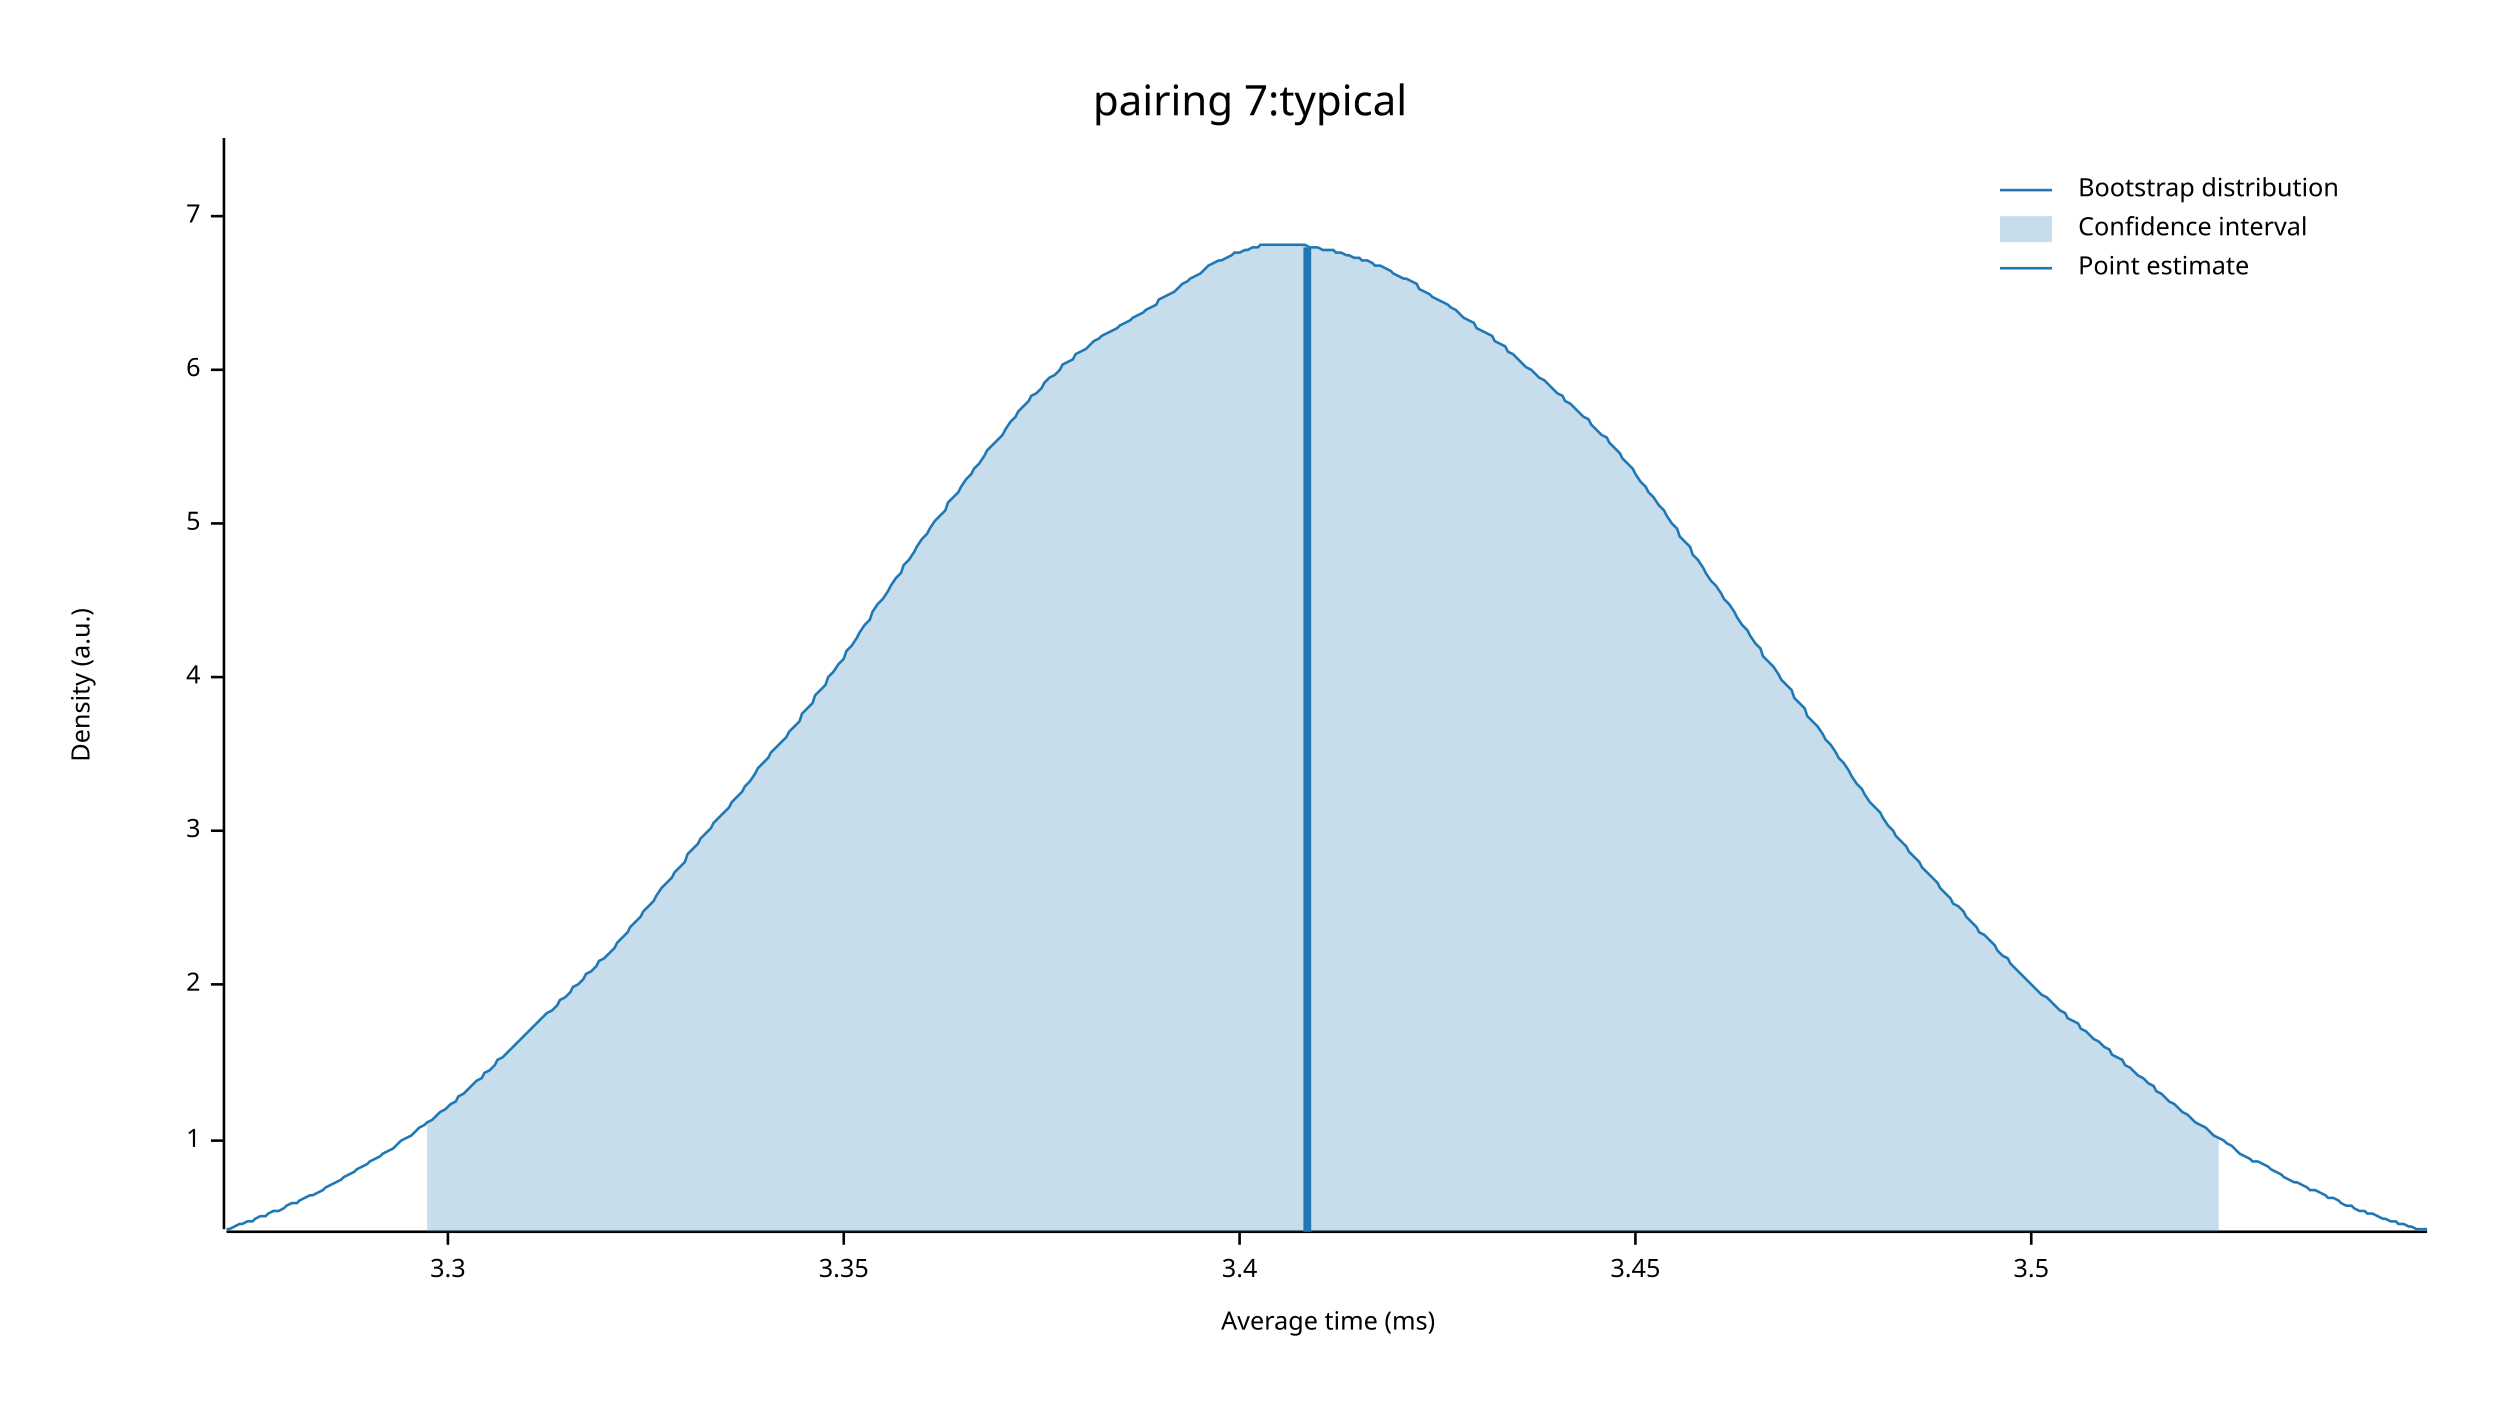
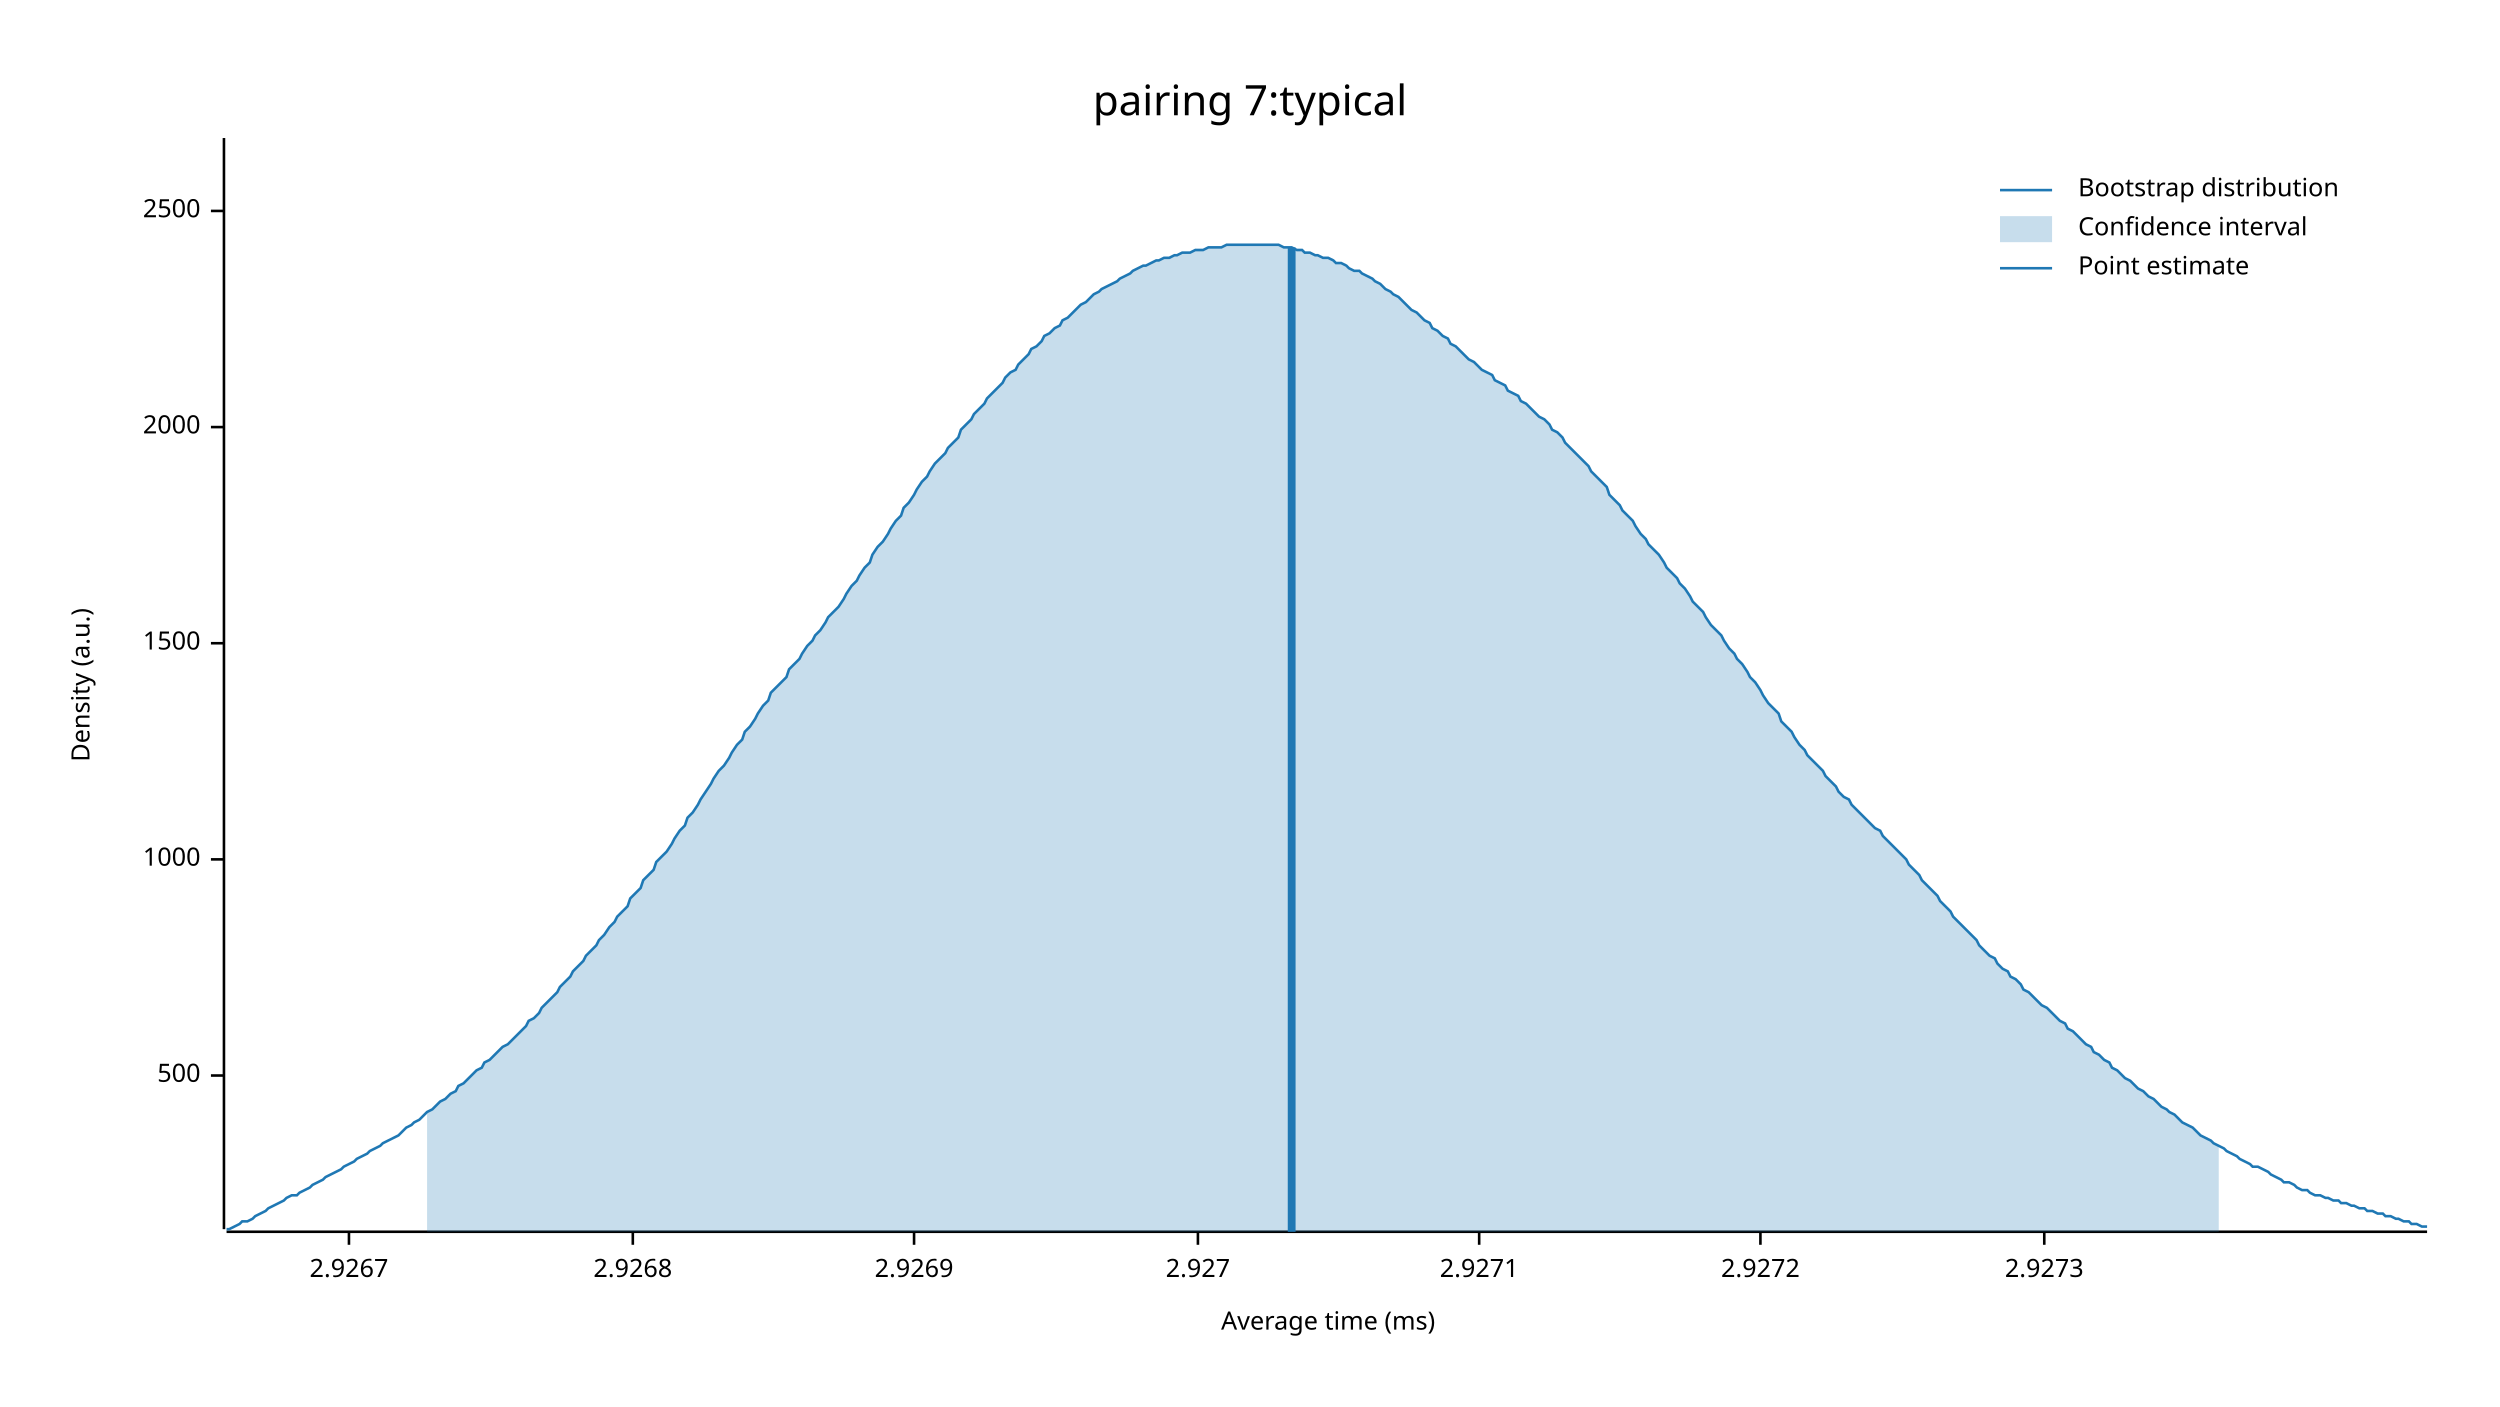
<svg xmlns="http://www.w3.org/2000/svg" width="960" height="540" viewBox="0 0 960 540">
  <text x="480" y="32" dy="0.76em" text-anchor="middle" font-family="sans-serif" font-size="16.129" opacity="1" fill="#000000">
pairing 7:typical
</text>
  <text x="27" y="263" dy="0.76em" text-anchor="middle" font-family="sans-serif" font-size="9.677" opacity="1" fill="#000000" transform="rotate(270, 27, 263)">
Density (a.u.)
</text>
  <text x="510" y="513" dy="-0.5ex" text-anchor="middle" font-family="sans-serif" font-size="9.677" opacity="1" fill="#000000">
Average time (ms)
</text>
  <polyline fill="none" opacity="1" stroke="#000000" stroke-width="1" points="86,53 86,472 " />
-   <text x="77" y="438" dy="0.5ex" text-anchor="end" font-family="sans-serif" font-size="9.677" opacity="1" fill="#000000">
- 1
+   <text x="77" y="413" dy="0.5ex" text-anchor="end" font-family="sans-serif" font-size="9.677" opacity="1" fill="#000000">
+ 500
</text>
-   <polyline fill="none" opacity="1" stroke="#000000" stroke-width="1" points="81,438 86,438 " />
-   <text x="77" y="378" dy="0.5ex" text-anchor="end" font-family="sans-serif" font-size="9.677" opacity="1" fill="#000000">
- 2
+   <polyline fill="none" opacity="1" stroke="#000000" stroke-width="1" points="81,413 86,413 " />
+   <text x="77" y="330" dy="0.5ex" text-anchor="end" font-family="sans-serif" font-size="9.677" opacity="1" fill="#000000">
+ 1000
</text>
-   <polyline fill="none" opacity="1" stroke="#000000" stroke-width="1" points="81,378 86,378 " />
-   <text x="77" y="319" dy="0.5ex" text-anchor="end" font-family="sans-serif" font-size="9.677" opacity="1" fill="#000000">
- 3
+   <polyline fill="none" opacity="1" stroke="#000000" stroke-width="1" points="81,330 86,330 " />
+   <text x="77" y="247" dy="0.5ex" text-anchor="end" font-family="sans-serif" font-size="9.677" opacity="1" fill="#000000">
+ 1500
</text>
-   <polyline fill="none" opacity="1" stroke="#000000" stroke-width="1" points="81,319 86,319 " />
-   <text x="77" y="260" dy="0.5ex" text-anchor="end" font-family="sans-serif" font-size="9.677" opacity="1" fill="#000000">
- 4
+   <polyline fill="none" opacity="1" stroke="#000000" stroke-width="1" points="81,247 86,247 " />
+   <text x="77" y="164" dy="0.5ex" text-anchor="end" font-family="sans-serif" font-size="9.677" opacity="1" fill="#000000">
+ 2000
</text>
-   <polyline fill="none" opacity="1" stroke="#000000" stroke-width="1" points="81,260 86,260 " />
-   <text x="77" y="201" dy="0.5ex" text-anchor="end" font-family="sans-serif" font-size="9.677" opacity="1" fill="#000000">
- 5
+   <polyline fill="none" opacity="1" stroke="#000000" stroke-width="1" points="81,164 86,164 " />
+   <text x="77" y="81" dy="0.5ex" text-anchor="end" font-family="sans-serif" font-size="9.677" opacity="1" fill="#000000">
+ 2500
</text>
-   <polyline fill="none" opacity="1" stroke="#000000" stroke-width="1" points="81,201 86,201 " />
-   <text x="77" y="142" dy="0.5ex" text-anchor="end" font-family="sans-serif" font-size="9.677" opacity="1" fill="#000000">
- 6
+   <polyline fill="none" opacity="1" stroke="#000000" stroke-width="1" points="81,81 86,81 " />
+   <polyline fill="none" opacity="1" stroke="#000000" stroke-width="1" points="87,473 932,473 " />
+   <text x="134" y="483" dy="0.76em" text-anchor="middle" font-family="sans-serif" font-size="9.677" opacity="1" fill="#000000">
+ 2.9267
</text>
-   <polyline fill="none" opacity="1" stroke="#000000" stroke-width="1" points="81,142 86,142 " />
-   <text x="77" y="83" dy="0.5ex" text-anchor="end" font-family="sans-serif" font-size="9.677" opacity="1" fill="#000000">
- 7
+   <polyline fill="none" opacity="1" stroke="#000000" stroke-width="1" points="134,473 134,478 " />
+   <text x="243" y="483" dy="0.76em" text-anchor="middle" font-family="sans-serif" font-size="9.677" opacity="1" fill="#000000">
+ 2.9268
</text>
-   <polyline fill="none" opacity="1" stroke="#000000" stroke-width="1" points="81,83 86,83 " />
-   <polyline fill="none" opacity="1" stroke="#000000" stroke-width="1" points="87,473 932,473 " />
-   <text x="172" y="483" dy="0.76em" text-anchor="middle" font-family="sans-serif" font-size="9.677" opacity="1" fill="#000000">
- 3.3
+   <polyline fill="none" opacity="1" stroke="#000000" stroke-width="1" points="243,473 243,478 " />
+   <text x="351" y="483" dy="0.76em" text-anchor="middle" font-family="sans-serif" font-size="9.677" opacity="1" fill="#000000">
+ 2.9269
</text>
-   <polyline fill="none" opacity="1" stroke="#000000" stroke-width="1" points="172,473 172,478 " />
-   <text x="324" y="483" dy="0.76em" text-anchor="middle" font-family="sans-serif" font-size="9.677" opacity="1" fill="#000000">
- 3.35
+   <polyline fill="none" opacity="1" stroke="#000000" stroke-width="1" points="351,473 351,478 " />
+   <text x="460" y="483" dy="0.76em" text-anchor="middle" font-family="sans-serif" font-size="9.677" opacity="1" fill="#000000">
+ 2.927
</text>
-   <polyline fill="none" opacity="1" stroke="#000000" stroke-width="1" points="324,473 324,478 " />
-   <text x="476" y="483" dy="0.76em" text-anchor="middle" font-family="sans-serif" font-size="9.677" opacity="1" fill="#000000">
- 3.4
+   <polyline fill="none" opacity="1" stroke="#000000" stroke-width="1" points="460,473 460,478 " />
+   <text x="568" y="483" dy="0.76em" text-anchor="middle" font-family="sans-serif" font-size="9.677" opacity="1" fill="#000000">
+ 2.9271
</text>
-   <polyline fill="none" opacity="1" stroke="#000000" stroke-width="1" points="476,473 476,478 " />
-   <text x="628" y="483" dy="0.76em" text-anchor="middle" font-family="sans-serif" font-size="9.677" opacity="1" fill="#000000">
- 3.45
+   <polyline fill="none" opacity="1" stroke="#000000" stroke-width="1" points="568,473 568,478 " />
+   <text x="676" y="483" dy="0.76em" text-anchor="middle" font-family="sans-serif" font-size="9.677" opacity="1" fill="#000000">
+ 2.9272
</text>
-   <polyline fill="none" opacity="1" stroke="#000000" stroke-width="1" points="628,473 628,478 " />
-   <text x="780" y="483" dy="0.76em" text-anchor="middle" font-family="sans-serif" font-size="9.677" opacity="1" fill="#000000">
- 3.5
+   <polyline fill="none" opacity="1" stroke="#000000" stroke-width="1" points="676,473 676,478 " />
+   <text x="785" y="483" dy="0.76em" text-anchor="middle" font-family="sans-serif" font-size="9.677" opacity="1" fill="#000000">
+ 2.9273
</text>
-   <polyline fill="none" opacity="1" stroke="#000000" stroke-width="1" points="780,473 780,478 " />
-   <polyline fill="none" opacity="1" stroke="#1F78B4" stroke-width="1" points="87,472 88,472 90,471 92,470 93,470 95,469 97,469 98,468 100,467 102,467 103,466 105,465 107,465 109,464 110,463 112,462 114,462 115,461 117,460 119,459 120,459 122,458 124,457 125,456 127,455 129,454 131,453 132,452 134,451 136,450 137,449 139,448 141,447 142,446 144,445 146,444 147,443 149,442 151,441 153,439 154,438 156,437 158,436 159,435 161,433 163,432 164,431 166,430 168,428 169,427 171,426 173,424 175,423 176,421 178,420 180,418 181,417 183,415 185,414 186,412 188,411 190,409 191,407 193,406 195,404 197,402 198,401 200,399 202,397 203,396 205,394 207,392 208,391 210,389 212,388 214,386 215,384 217,383 219,381 220,379 222,378 224,376 225,374 227,373 229,371 230,369 232,368 234,366 236,364 237,362 239,360 241,358 242,356 244,354 246,352 247,350 249,348 251,346 252,344 254,341 256,339 258,337 259,335 261,333 263,331 264,328 266,326 268,324 269,322 271,320 273,318 274,316 276,314 278,312 280,310 281,308 283,306 285,304 286,302 288,300 290,297 291,295 293,293 295,291 296,289 298,287 300,285 302,283 303,281 305,279 307,277 308,274 310,272 312,270 313,267 315,265 317,263 318,260 320,258 322,255 324,253 325,250 327,248 329,245 330,243 332,240 334,238 335,235 337,232 339,230 341,227 342,225 344,222 346,220 347,217 349,215 351,212 352,210 354,207 356,205 357,203 359,200 361,198 363,196 364,193 366,191 368,189 369,187 371,184 373,182 374,180 376,178 378,175 379,173 381,171 383,169 385,167 386,165 388,162 390,160 391,158 393,156 395,154 396,152 398,151 400,149 401,147 403,145 405,144 407,142 408,140 410,139 412,138 413,136 415,135 417,134 418,133 420,131 422,130 423,129 425,128 427,127 429,126 430,125 432,124 434,123 435,122 437,121 439,120 440,119 442,118 444,117 445,115 447,114 449,113 451,112 452,111 454,109 456,108 457,107 459,106 461,105 462,104 464,102 466,101 468,100 469,100 471,99 473,98 474,97 476,97 478,96 479,96 481,95 483,95 484,94 486,94 488,94 490,94 491,94 493,94 495,94 496,94 498,94 500,94 501,94 503,95 505,95 506,95 508,96 510,96 512,96 513,97 515,97 517,98 518,98 520,99 522,99 523,100 525,100 527,101 528,102 530,102 532,103 534,104 535,105 537,106 539,107 540,107 542,108 544,109 545,111 547,112 549,113 550,114 552,115 554,116 556,117 557,118 559,119 561,121 562,122 564,123 566,124 567,126 569,127 571,128 573,129 574,131 576,132 578,133 579,135 581,136 583,138 584,139 586,141 588,142 589,143 591,145 593,146 595,148 596,149 598,151 600,152 601,154 603,155 605,157 606,158 608,160 610,161 611,163 613,165 615,167 617,168 618,170 620,172 622,174 623,176 625,178 627,180 628,182 630,185 632,187 633,189 635,191 637,194 639,196 640,198 642,201 644,203 645,206 647,208 649,210 650,213 652,215 654,218 655,220 657,223 659,225 661,228 662,230 664,232 666,235 667,237 669,240 671,242 672,244 674,247 676,249 677,252 679,254 681,256 683,259 684,261 686,263 688,265 689,268 691,270 693,272 694,275 696,277 698,279 700,282 701,284 703,286 705,289 706,291 708,293 710,296 711,298 713,301 715,303 716,305 718,308 720,310 722,312 723,314 725,317 727,319 728,321 730,323 732,325 733,327 735,329 737,331 738,333 740,335 742,337 744,339 745,341 747,343 749,345 750,347 752,348 754,350 755,352 757,354 759,356 760,358 762,359 764,361 766,363 767,365 769,367 771,368 772,370 774,372 776,374 777,375 779,377 781,379 782,380 784,382 786,383 788,385 789,386 791,388 793,389 794,391 796,392 798,393 799,395 801,396 803,398 804,399 806,400 808,402 810,403 811,405 813,406 815,407 816,409 818,410 820,412 821,413 823,414 825,416 827,417 828,419 830,420 832,422 833,423 835,424 837,426 838,427 840,428 842,430 843,431 845,432 847,433 849,435 850,436 852,437 854,438 855,439 857,440 859,442 860,443 862,444 864,445 865,446 867,446 869,447 871,448 872,449 874,450 876,451 877,452 879,453 881,454 882,454 884,455 886,456 887,457 889,457 891,458 893,459 894,460 896,460 898,461 899,462 901,463 903,463 904,464 906,465 908,465 909,466 911,466 913,467 915,468 916,468 918,469 920,469 921,470 923,470 925,471 926,471 928,472 930,472 932,472 " />
-   <polygon opacity="0.25" fill="#1F78B4" points="164,431 166,430 168,428 169,427 171,426 173,424 175,423 176,421 178,420 180,418 181,417 183,415 185,414 186,412 188,411 190,409 191,407 193,406 195,404 197,402 198,401 200,399 202,397 203,396 205,394 207,392 208,391 210,389 212,388 214,386 215,384 217,383 219,381 220,379 222,378 224,376 225,374 227,373 229,371 230,369 232,368 234,366 236,364 237,362 239,360 241,358 242,356 244,354 246,352 247,350 249,348 251,346 252,344 254,341 256,339 258,337 259,335 261,333 263,331 264,328 266,326 268,324 269,322 271,320 273,318 274,316 276,314 278,312 280,310 281,308 283,306 285,304 286,302 288,300 290,297 291,295 293,293 295,291 296,289 298,287 300,285 302,283 303,281 305,279 307,277 308,274 310,272 312,270 313,267 315,265 317,263 318,260 320,258 322,255 324,253 325,250 327,248 329,245 330,243 332,240 334,238 335,235 337,232 339,230 341,227 342,225 344,222 346,220 347,217 349,215 351,212 352,210 354,207 356,205 357,203 359,200 361,198 363,196 364,193 366,191 368,189 369,187 371,184 373,182 374,180 376,178 378,175 379,173 381,171 383,169 385,167 386,165 388,162 390,160 391,158 393,156 395,154 396,152 398,151 400,149 401,147 403,145 405,144 407,142 408,140 410,139 412,138 413,136 415,135 417,134 418,133 420,131 422,130 423,129 425,128 427,127 429,126 430,125 432,124 434,123 435,122 437,121 439,120 440,119 442,118 444,117 445,115 447,114 449,113 451,112 452,111 454,109 456,108 457,107 459,106 461,105 462,104 464,102 466,101 468,100 469,100 471,99 473,98 474,97 476,97 478,96 479,96 481,95 483,95 484,94 486,94 488,94 490,94 491,94 493,94 495,94 496,94 498,94 500,94 501,94 503,95 505,95 506,95 508,96 510,96 512,96 513,97 515,97 517,98 518,98 520,99 522,99 523,100 525,100 527,101 528,102 530,102 532,103 534,104 535,105 537,106 539,107 540,107 542,108 544,109 545,111 547,112 549,113 550,114 552,115 554,116 556,117 557,118 559,119 561,121 562,122 564,123 566,124 567,126 569,127 571,128 573,129 574,131 576,132 578,133 579,135 581,136 583,138 584,139 586,141 588,142 589,143 591,145 593,146 595,148 596,149 598,151 600,152 601,154 603,155 605,157 606,158 608,160 610,161 611,163 613,165 615,167 617,168 618,170 620,172 622,174 623,176 625,178 627,180 628,182 630,185 632,187 633,189 635,191 637,194 639,196 640,198 642,201 644,203 645,206 647,208 649,210 650,213 652,215 654,218 655,220 657,223 659,225 661,228 662,230 664,232 666,235 667,237 669,240 671,242 672,244 674,247 676,249 677,252 679,254 681,256 683,259 684,261 686,263 688,265 689,268 691,270 693,272 694,275 696,277 698,279 700,282 701,284 703,286 705,289 706,291 708,293 710,296 711,298 713,301 715,303 716,305 718,308 720,310 722,312 723,314 725,317 727,319 728,321 730,323 732,325 733,327 735,329 737,331 738,333 740,335 742,337 744,339 745,341 747,343 749,345 750,347 752,348 754,350 755,352 757,354 759,356 760,358 762,359 764,361 766,363 767,365 769,367 771,368 772,370 774,372 776,374 777,375 779,377 781,379 782,380 784,382 786,383 788,385 789,386 791,388 793,389 794,391 796,392 798,393 799,395 801,396 803,398 804,399 806,400 808,402 810,403 811,405 813,406 815,407 816,409 818,410 820,412 821,413 823,414 825,416 827,417 828,419 830,420 832,422 833,423 835,424 837,426 838,427 840,428 842,430 843,431 845,432 847,433 849,435 850,436 852,437 852,473 164,473 " />
-   <polyline fill="none" opacity="1" stroke="#1F78B4" stroke-width="3" points="502,473 502,95 " />
+   <polyline fill="none" opacity="1" stroke="#000000" stroke-width="1" points="785,473 785,478 " />
+   <polyline fill="none" opacity="1" stroke="#1F78B4" stroke-width="1" points="87,472 88,472 90,471 92,470 93,469 95,469 97,468 98,467 100,466 102,465 103,464 105,463 107,462 109,461 110,460 112,459 114,459 115,458 117,457 119,456 120,455 122,454 124,453 125,452 127,451 129,450 131,449 132,448 134,447 136,446 137,445 139,444 141,443 142,442 144,441 146,440 147,439 149,438 151,437 153,436 154,435 156,433 158,432 159,431 161,430 163,428 164,427 166,426 168,424 169,423 171,422 173,420 175,419 176,417 178,416 180,414 181,413 183,411 185,410 186,408 188,407 190,405 191,404 193,402 195,401 197,399 198,398 200,396 202,394 203,392 205,391 207,389 208,387 210,385 212,383 214,381 215,379 217,377 219,375 220,373 222,371 224,369 225,367 227,365 229,363 230,361 232,359 234,356 236,354 237,352 239,350 241,348 242,345 244,343 246,341 247,338 249,336 251,334 252,331 254,329 256,327 258,324 259,322 261,319 263,317 264,314 266,312 268,309 269,307 271,304 273,301 274,299 276,296 278,294 280,291 281,289 283,286 285,284 286,281 288,279 290,276 291,274 293,271 295,269 296,266 298,264 300,262 302,260 303,257 305,255 307,253 308,251 310,248 312,246 313,244 315,242 317,239 318,237 320,235 322,233 324,230 325,228 327,225 329,223 330,221 332,218 334,216 335,213 337,210 339,208 341,205 342,203 344,200 346,198 347,195 349,193 351,190 352,188 354,185 356,183 357,181 359,178 361,176 363,174 364,172 366,170 368,168 369,165 371,163 373,161 374,159 376,157 378,155 379,153 381,151 383,149 385,147 386,145 388,143 390,142 391,140 393,138 395,136 396,134 398,133 400,131 401,129 403,128 405,126 407,125 408,123 410,122 412,120 413,119 415,117 417,116 418,115 420,113 422,112 423,111 425,110 427,109 429,108 430,107 432,106 434,105 435,104 437,103 439,102 440,102 442,101 444,100 445,100 447,99 449,99 451,98 452,98 454,97 456,97 457,97 459,96 461,96 462,96 464,95 466,95 468,95 469,95 471,94 473,94 474,94 476,94 478,94 479,94 481,94 483,94 484,94 486,94 488,94 490,94 491,94 493,95 495,95 496,95 498,96 500,96 501,97 503,97 505,98 506,98 508,99 510,99 512,100 513,101 515,101 517,102 518,103 520,104 522,104 523,105 525,106 527,107 528,108 530,109 532,111 534,112 535,113 537,114 539,116 540,117 542,119 544,120 545,121 547,123 549,124 550,126 552,127 554,129 556,130 557,132 559,133 561,135 562,136 564,138 566,139 567,140 569,142 571,143 573,144 574,146 576,147 578,148 579,150 581,151 583,152 584,154 586,155 588,157 589,158 591,160 593,161 595,163 596,165 598,166 600,168 601,170 603,172 605,174 606,175 608,177 610,179 611,181 613,183 615,185 617,187 618,190 620,192 622,194 623,196 625,198 627,200 628,202 630,205 632,207 633,209 635,211 637,213 639,216 640,218 642,220 644,222 645,224 647,226 649,229 650,231 652,233 654,235 655,237 657,240 659,242 661,244 662,246 664,249 666,251 667,253 669,255 671,258 672,260 674,262 676,265 677,267 679,270 681,272 683,274 684,277 686,279 688,281 689,283 691,286 693,288 694,290 696,292 698,294 700,296 701,298 703,300 705,302 706,304 708,306 710,307 711,309 713,311 715,313 716,314 718,316 720,318 722,319 723,321 725,323 727,325 728,326 730,328 732,330 733,332 735,334 737,336 738,338 740,340 742,342 744,344 745,346 747,348 749,350 750,352 752,354 754,356 755,357 757,359 759,361 760,363 762,365 764,367 766,368 767,370 769,372 771,373 772,375 774,376 776,378 777,380 779,381 781,383 782,384 784,386 786,387 788,389 789,390 791,392 793,393 794,395 796,396 798,398 799,399 801,401 803,402 804,404 806,405 808,407 810,408 811,410 813,411 815,413 816,414 818,415 820,417 821,418 823,419 825,421 827,422 828,423 830,425 832,426 833,427 835,428 837,430 838,431 840,432 842,433 843,434 845,436 847,437 849,438 850,439 852,440 854,441 855,442 857,443 859,444 860,445 862,446 864,447 865,448 867,448 869,449 871,450 872,451 874,452 876,453 877,454 879,454 881,455 882,456 884,457 886,457 887,458 889,459 891,459 893,460 894,460 896,461 898,461 899,462 901,462 903,463 904,463 906,464 908,464 909,465 911,465 913,466 915,466 916,467 918,467 920,468 921,468 923,469 925,469 926,470 928,470 930,471 932,471 " />
+   <polygon opacity="0.25" fill="#1F78B4" points="164,427 166,426 168,424 169,423 171,422 173,420 175,419 176,417 178,416 180,414 181,413 183,411 185,410 186,408 188,407 190,405 191,404 193,402 195,401 197,399 198,398 200,396 202,394 203,392 205,391 207,389 208,387 210,385 212,383 214,381 215,379 217,377 219,375 220,373 222,371 224,369 225,367 227,365 229,363 230,361 232,359 234,356 236,354 237,352 239,350 241,348 242,345 244,343 246,341 247,338 249,336 251,334 252,331 254,329 256,327 258,324 259,322 261,319 263,317 264,314 266,312 268,309 269,307 271,304 273,301 274,299 276,296 278,294 280,291 281,289 283,286 285,284 286,281 288,279 290,276 291,274 293,271 295,269 296,266 298,264 300,262 302,260 303,257 305,255 307,253 308,251 310,248 312,246 313,244 315,242 317,239 318,237 320,235 322,233 324,230 325,228 327,225 329,223 330,221 332,218 334,216 335,213 337,210 339,208 341,205 342,203 344,200 346,198 347,195 349,193 351,190 352,188 354,185 356,183 357,181 359,178 361,176 363,174 364,172 366,170 368,168 369,165 371,163 373,161 374,159 376,157 378,155 379,153 381,151 383,149 385,147 386,145 388,143 390,142 391,140 393,138 395,136 396,134 398,133 400,131 401,129 403,128 405,126 407,125 408,123 410,122 412,120 413,119 415,117 417,116 418,115 420,113 422,112 423,111 425,110 427,109 429,108 430,107 432,106 434,105 435,104 437,103 439,102 440,102 442,101 444,100 445,100 447,99 449,99 451,98 452,98 454,97 456,97 457,97 459,96 461,96 462,96 464,95 466,95 468,95 469,95 471,94 473,94 474,94 476,94 478,94 479,94 481,94 483,94 484,94 486,94 488,94 490,94 491,94 493,95 495,95 496,95 498,96 500,96 501,97 503,97 505,98 506,98 508,99 510,99 512,100 513,101 515,101 517,102 518,103 520,104 522,104 523,105 525,106 527,107 528,108 530,109 532,111 534,112 535,113 537,114 539,116 540,117 542,119 544,120 545,121 547,123 549,124 550,126 552,127 554,129 556,130 557,132 559,133 561,135 562,136 564,138 566,139 567,140 569,142 571,143 573,144 574,146 576,147 578,148 579,150 581,151 583,152 584,154 586,155 588,157 589,158 591,160 593,161 595,163 596,165 598,166 600,168 601,170 603,172 605,174 606,175 608,177 610,179 611,181 613,183 615,185 617,187 618,190 620,192 622,194 623,196 625,198 627,200 628,202 630,205 632,207 633,209 635,211 637,213 639,216 640,218 642,220 644,222 645,224 647,226 649,229 650,231 652,233 654,235 655,237 657,240 659,242 661,244 662,246 664,249 666,251 667,253 669,255 671,258 672,260 674,262 676,265 677,267 679,270 681,272 683,274 684,277 686,279 688,281 689,283 691,286 693,288 694,290 696,292 698,294 700,296 701,298 703,300 705,302 706,304 708,306 710,307 711,309 713,311 715,313 716,314 718,316 720,318 722,319 723,321 725,323 727,325 728,326 730,328 732,330 733,332 735,334 737,336 738,338 740,340 742,342 744,344 745,346 747,348 749,350 750,352 752,354 754,356 755,357 757,359 759,361 760,363 762,365 764,367 766,368 767,370 769,372 771,373 772,375 774,376 776,378 777,380 779,381 781,383 782,384 784,386 786,387 788,389 789,390 791,392 793,393 794,395 796,396 798,398 799,399 801,401 803,402 804,404 806,405 808,407 810,408 811,410 813,411 815,413 816,414 818,415 820,417 821,418 823,419 825,421 827,422 828,423 830,425 832,426 833,427 835,428 837,430 838,431 840,432 842,433 843,434 845,436 847,437 849,438 850,439 852,440 852,473 164,473 " />
+   <polyline fill="none" opacity="1" stroke="#1F78B4" stroke-width="3" points="496,473 496,95 " />
  <text x="798" y="68" dy="0.76em" text-anchor="start" font-family="sans-serif" font-size="9.677" opacity="1" fill="#000000">
Bootstrap distribution
</text>
  <text x="798" y="83" dy="0.76em" text-anchor="start" font-family="sans-serif" font-size="9.677" opacity="1" fill="#000000">
Confidence interval
</text>
  <text x="798" y="98" dy="0.76em" text-anchor="start" font-family="sans-serif" font-size="9.677" opacity="1" fill="#000000">
Point estimate
</text>
  <polyline fill="none" opacity="1" stroke="#1F78B4" stroke-width="1" points="768,73 788,73 " />
  <rect x="768" y="83" width="20" height="10" opacity="0.25" fill="#1F78B4" stroke="none" />
  <polyline fill="none" opacity="1" stroke="#1F78B4" stroke-width="1" points="768,103 788,103 " />
</svg>
